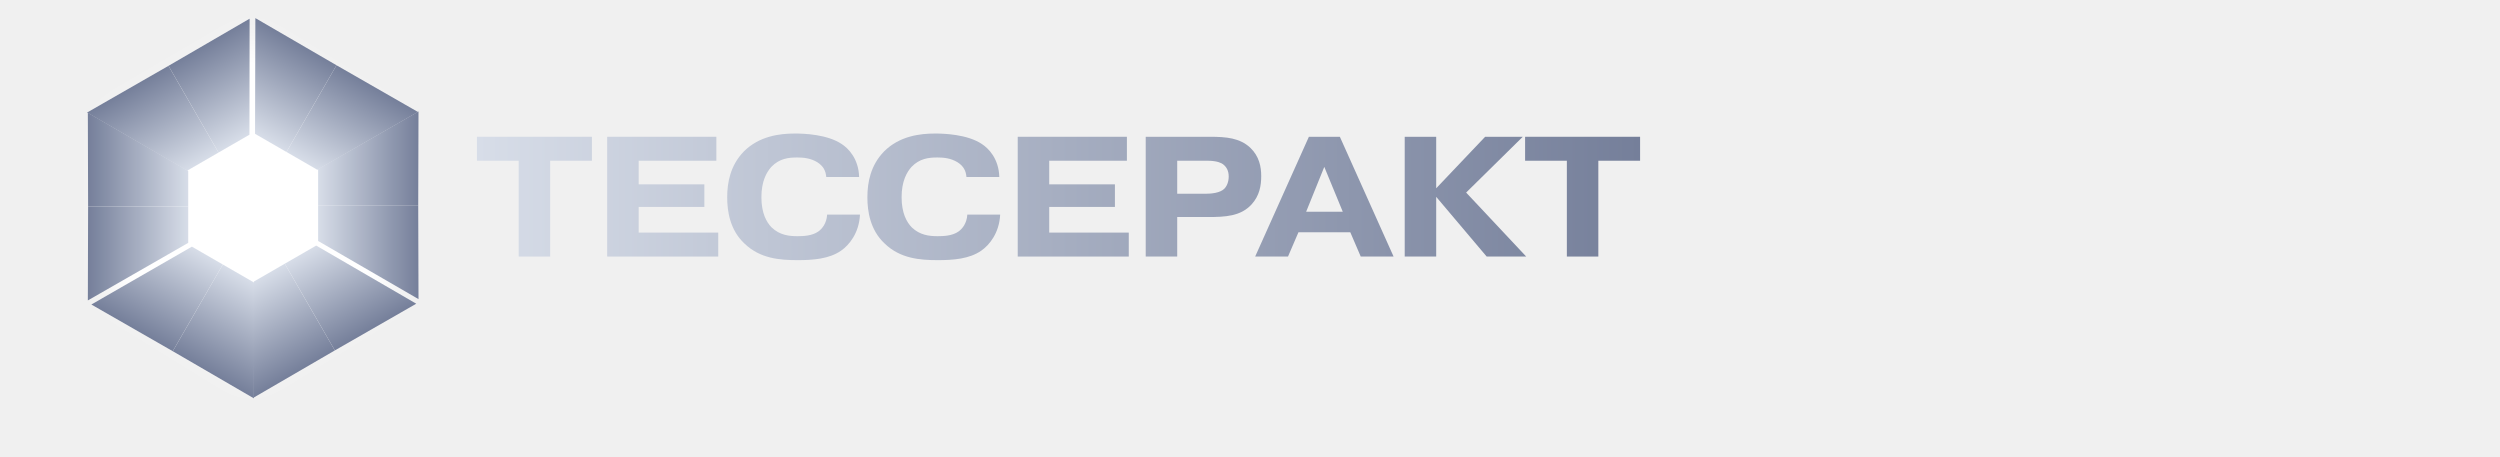
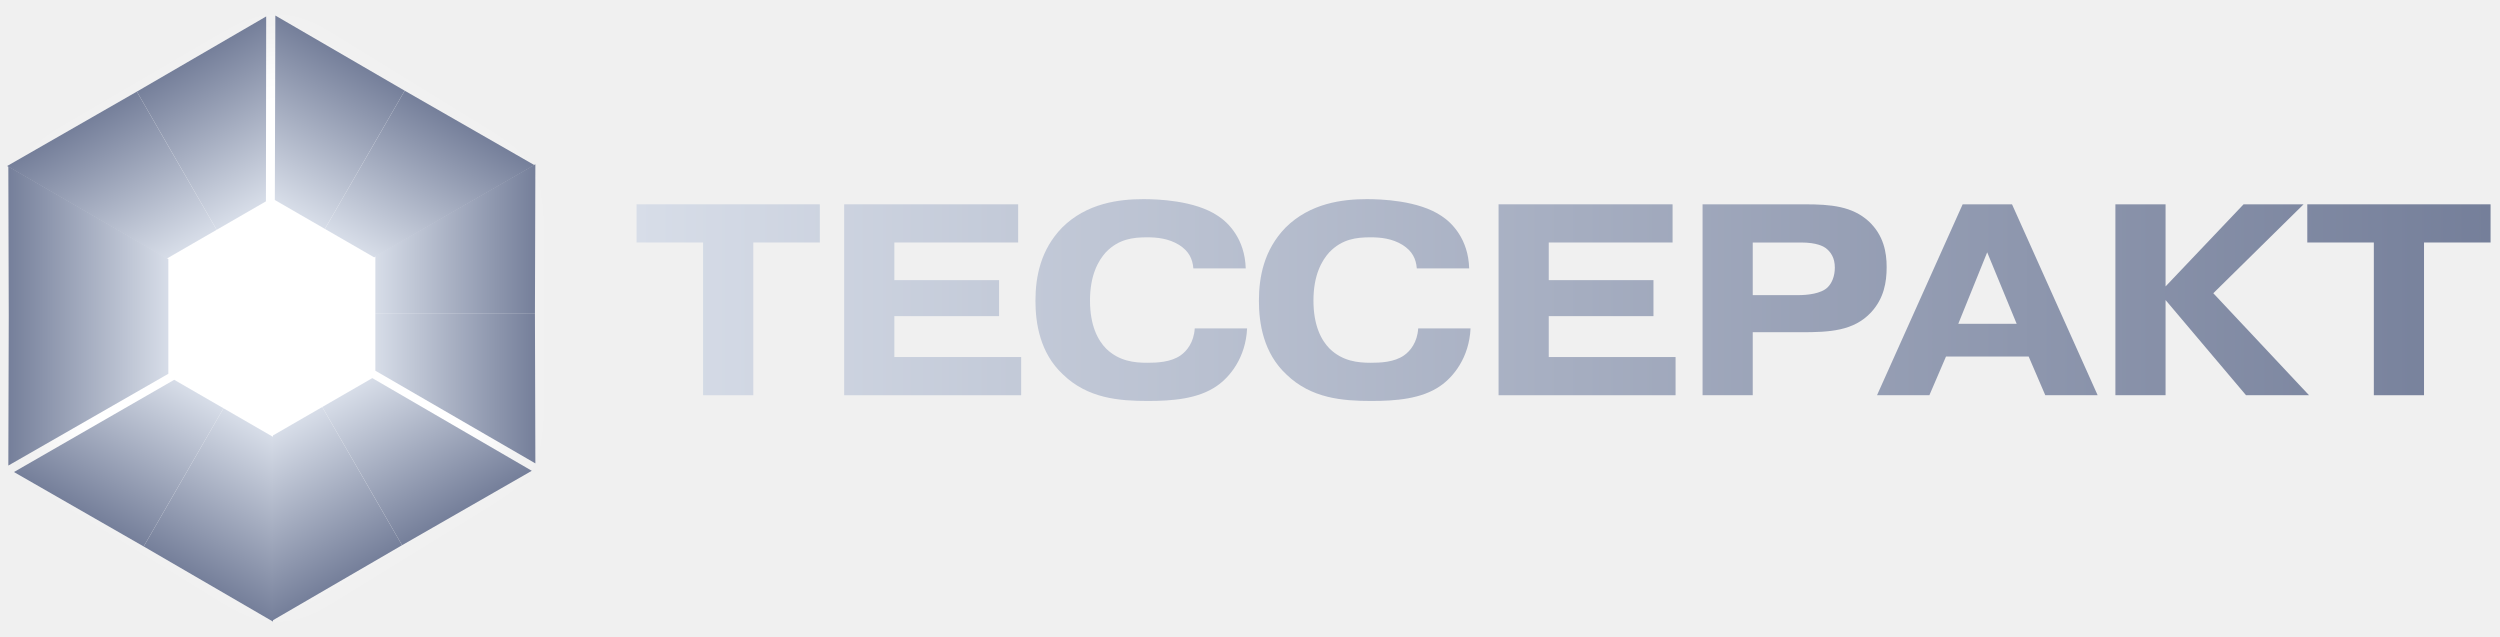
- <svg xmlns="http://www.w3.org/2000/svg" width="263" height="48" viewBox="0 0 263 48" fill="none">
-   <path d="M54.566 16.909V26.989H57.878V16.909H62.27V14.389H50.174V16.909H54.566Z" fill="url(#paint0_linear_1498_11640)" />
-   <path d="M67.188 19.393V16.909H75.36V14.389H63.876V26.989H75.558V24.469H67.188V21.769H74.1V19.393H67.188Z" fill="url(#paint1_linear_1498_11640)" />
-   <path d="M87.013 22.579C86.959 23.497 86.49 24.073 86.076 24.361C85.428 24.811 84.528 24.847 83.88 24.847C83.016 24.847 82.026 24.739 81.18 23.929C80.623 23.371 80.1 22.399 80.1 20.743C80.1 19.069 80.641 18.115 81.144 17.557C81.99 16.675 82.945 16.567 83.862 16.567C84.528 16.567 85.284 16.639 85.987 17.071C86.635 17.485 86.868 17.989 86.922 18.619H90.379C90.325 16.675 89.227 15.595 88.561 15.163C87.031 14.119 84.51 14.047 83.629 14.047C82.044 14.047 79.885 14.299 78.246 15.937C76.843 17.395 76.501 19.159 76.501 20.761C76.501 22.219 76.788 24.199 78.319 25.621C79.957 27.205 82.026 27.367 83.916 27.367C85.519 27.367 87.228 27.241 88.471 26.377C89.317 25.801 90.379 24.523 90.469 22.579H87.013Z" fill="url(#paint2_linear_1498_11640)" />
-   <path d="M101.761 22.579C101.707 23.497 101.239 24.073 100.825 24.361C100.177 24.811 99.277 24.847 98.629 24.847C97.765 24.847 96.775 24.739 95.929 23.929C95.371 23.371 94.849 22.399 94.849 20.743C94.849 19.069 95.389 18.115 95.893 17.557C96.739 16.675 97.693 16.567 98.611 16.567C99.277 16.567 100.033 16.639 100.735 17.071C101.383 17.485 101.617 17.989 101.671 18.619H105.127C105.073 16.675 103.975 15.595 103.309 15.163C101.779 14.119 99.259 14.047 98.377 14.047C96.793 14.047 94.633 14.299 92.995 15.937C91.591 17.395 91.249 19.159 91.249 20.761C91.249 22.219 91.537 24.199 93.067 25.621C94.705 27.205 96.775 27.367 98.665 27.367C100.267 27.367 101.977 27.241 103.219 26.377C104.065 25.801 105.127 24.523 105.217 22.579H101.761Z" fill="url(#paint3_linear_1498_11640)" />
-   <path d="M110.377 19.393V16.909H118.549V14.389H107.065V26.989H118.747V24.469H110.377V21.769H117.289V19.393H110.377Z" fill="url(#paint4_linear_1498_11640)" />
-   <path d="M123.842 16.909H127.028C128.09 16.909 128.522 17.179 128.648 17.269C129.008 17.539 129.26 17.935 129.26 18.565C129.26 19.141 129.062 19.591 128.792 19.861C128.36 20.293 127.442 20.383 126.83 20.383H123.842V16.909ZM120.53 14.389V26.989H123.842V22.831H127.064C128.882 22.831 130.502 22.759 131.654 21.517C132.5 20.599 132.68 19.537 132.68 18.529C132.68 17.557 132.482 16.441 131.51 15.523C130.412 14.515 129.008 14.389 127.28 14.389H120.53Z" fill="url(#paint5_linear_1498_11640)" />
-   <path d="M137.407 22.273L139.315 17.557L141.259 22.273H137.407ZM136.597 24.433H142.051L143.149 26.989H146.605L140.953 14.389H137.695L132.043 26.989H135.499L136.597 24.433Z" fill="url(#paint6_linear_1498_11640)" />
-   <path d="M151.088 19.807V14.389H147.776V26.989H151.088V20.707L156.398 26.989H160.556L154.238 20.257L160.196 14.389H156.236L151.088 19.807Z" fill="url(#paint7_linear_1498_11640)" />
-   <path d="M164.833 16.909V26.989H168.145V16.909H172.537V14.389H160.441V16.909H164.833Z" fill="url(#paint8_linear_1498_11640)" />
-   <g filter="url(#filter0_f_1498_11640)">
-     <path d="M11.475 12.675L26.475 3.906L41.475 13.137V30.675L26.475 39.906L11.475 30.675V12.675Z" fill="white" />
+ <svg xmlns="http://www.w3.org/2000/svg" width="165" height="42" viewBox="0 0 165 42" fill="none">
+   <path d="M46.405 16.005V26.085H49.717V16.005H54.109V13.485H42.013V16.005H46.405Z" fill="url(#paint0_linear_2352_19781)" />
+   <path d="M59.027 18.489V16.005H67.199V13.485H55.715V26.085H67.397V23.565H59.027V20.865H65.939V18.489H59.027Z" fill="url(#paint1_linear_2352_19781)" />
+   <path d="M78.852 21.675C78.798 22.593 78.33 23.169 77.916 23.457C77.268 23.907 76.368 23.943 75.72 23.943C74.856 23.943 73.866 23.835 73.02 23.025C72.462 22.467 71.94 21.495 71.94 19.839C71.94 18.165 72.48 17.211 72.984 16.653C73.83 15.771 74.784 15.663 75.702 15.663C76.368 15.663 77.124 15.735 77.826 16.167C78.474 16.581 78.708 17.085 78.762 17.715H82.218C82.164 15.771 81.066 14.691 80.4 14.259C78.87 13.215 76.35 13.143 75.468 13.143C73.884 13.143 71.724 13.395 70.086 15.033C68.682 16.491 68.34 18.255 68.34 19.857C68.34 21.315 68.628 23.295 70.158 24.717C71.796 26.301 73.866 26.463 75.756 26.463C77.358 26.463 79.068 26.337 80.31 25.473C81.156 24.897 82.218 23.619 82.308 21.675H78.852Z" fill="url(#paint2_linear_2352_19781)" />
+   <path d="M93.6 21.675C93.546 22.593 93.078 23.169 92.664 23.457C92.016 23.907 91.116 23.943 90.468 23.943C89.604 23.943 88.614 23.835 87.768 23.025C87.21 22.467 86.688 21.495 86.688 19.839C86.688 18.165 87.228 17.211 87.732 16.653C88.578 15.771 89.532 15.663 90.45 15.663C91.116 15.663 91.872 15.735 92.574 16.167C93.222 16.581 93.456 17.085 93.51 17.715H96.966C96.912 15.771 95.814 14.691 95.148 14.259C93.618 13.215 91.098 13.143 90.216 13.143C88.632 13.143 86.472 13.395 84.834 15.033C83.43 16.491 83.088 18.255 83.088 19.857C83.088 21.315 83.376 23.295 84.906 24.717C86.544 26.301 88.614 26.463 90.504 26.463C92.106 26.463 93.816 26.337 95.058 25.473C95.904 24.897 96.966 23.619 97.056 21.675H93.6Z" fill="url(#paint3_linear_2352_19781)" />
+   <path d="M102.217 18.489V16.005H110.389V13.485H98.905V26.085H110.587V23.565H102.217V20.865H109.129V18.489H102.217Z" fill="url(#paint4_linear_2352_19781)" />
+   <path d="M115.681 16.005H118.867C119.929 16.005 120.361 16.275 120.487 16.365C120.847 16.635 121.099 17.031 121.099 17.661C121.099 18.237 120.901 18.687 120.631 18.957C120.199 19.389 119.281 19.479 118.669 19.479H115.681V16.005ZM112.369 13.485V26.085H115.681V21.927H118.903C120.721 21.927 122.341 21.855 123.493 20.613C124.339 19.695 124.519 18.633 124.519 17.625C124.519 16.653 124.321 15.537 123.349 14.619C122.251 13.611 120.847 13.485 119.119 13.485H112.369Z" fill="url(#paint5_linear_2352_19781)" />
+   <path d="M129.247 21.369L131.155 16.653L133.099 21.369H129.247ZM128.437 23.529H133.891L134.989 26.085H138.445L132.793 13.485H129.535L123.883 26.085H127.339L128.437 23.529Z" fill="url(#paint6_linear_2352_19781)" />
+   <path d="M142.928 18.903V13.485H139.616V26.085H142.928V19.803L148.238 26.085H152.396L146.078 19.353L152.036 13.485H148.076L142.928 18.903Z" fill="url(#paint7_linear_2352_19781)" />
+   <path d="M156.673 16.005V26.085H159.985V16.005H164.377V13.485H152.281V16.005H156.673Z" fill="url(#paint8_linear_2352_19781)" />
+   <g filter="url(#filter0_f_2352_19781)">
+     <path d="M3.314 11.769L18.314 3L33.314 12.231V29.769L18.314 39L3.314 29.769V11.769Z" fill="white" />
  </g>
-   <path d="M33.465 17.78L44.026 11.723L43.998 21.595H33.465V17.78Z" fill="url(#paint9_linear_1498_11640)" />
-   <path d="M33.465 25.35L44.026 31.467L43.998 21.595H33.465V25.35Z" fill="url(#paint10_linear_1498_11640)" />
-   <path d="M26.83 14.08L26.864 1.905L35.4 6.865L30.134 15.987L26.83 14.08Z" fill="url(#paint11_linear_1498_11640)" />
-   <path d="M33.386 17.864L43.964 11.777L35.4 6.865L30.134 15.987L33.386 17.864Z" fill="url(#paint12_linear_1498_11640)" />
-   <path d="M19.687 17.956L9.16 11.839L17.724 6.926L22.99 16.048L19.687 17.956Z" fill="url(#paint13_linear_1498_11640)" />
-   <path d="M26.242 14.171L26.259 1.966L17.724 6.926L22.99 16.048L26.242 14.171Z" fill="url(#paint14_linear_1498_11640)" />
-   <path d="M19.802 25.548L9.241 31.605L9.269 21.733L19.802 21.733L19.802 25.548Z" fill="url(#paint15_linear_1498_11640)" />
-   <path d="M19.802 17.978L9.241 11.861L9.269 21.733L19.802 21.733L19.802 17.978Z" fill="url(#paint16_linear_1498_11640)" />
-   <path d="M26.744 29.733L26.71 41.907L18.174 36.947L23.441 27.826L26.744 29.733Z" fill="url(#paint17_linear_1498_11640)" />
-   <path d="M20.189 25.948L9.611 32.035L18.174 36.947L23.441 27.826L20.189 25.948Z" fill="url(#paint18_linear_1498_11640)" />
-   <path d="M33.263 25.834L43.789 31.95L35.226 36.863L29.959 27.741L33.263 25.834Z" fill="url(#paint19_linear_1498_11640)" />
-   <path d="M26.707 29.618L26.69 41.823L35.226 36.863L29.959 27.741L26.707 29.618Z" fill="url(#paint20_linear_1498_11640)" />
+   <path d="M24.773 16.898L35.334 10.84L35.306 20.712H24.773V16.898Z" fill="url(#paint9_linear_2352_19781)" />
+   <path d="M24.773 24.467L35.334 30.584L35.306 20.712H24.773V24.467Z" fill="url(#paint10_linear_2352_19781)" />
+   <path d="M18.139 13.201L18.173 1.026L26.709 5.986L21.443 15.108L18.139 13.201Z" fill="url(#paint11_linear_2352_19781)" />
+   <path d="M24.695 16.985L35.273 10.898L26.709 5.986L21.443 15.108L24.695 16.985Z" fill="url(#paint12_linear_2352_19781)" />
+   <path d="M10.995 17.075L0.469 10.958L9.032 6.046L14.299 15.167L10.995 17.075Z" fill="url(#paint13_linear_2352_19781)" />
+   <path d="M17.551 13.29L17.568 1.085L9.032 6.046L14.299 15.167L17.551 13.29Z" fill="url(#paint14_linear_2352_19781)" />
+   <path d="M11.111 24.669L0.55 30.727L0.578 20.854H11.111V24.669Z" fill="url(#paint15_linear_2352_19781)" />
+   <path d="M11.111 17.099L0.55 10.982L0.578 20.854H11.111V17.099Z" fill="url(#paint16_linear_2352_19781)" />
+   <path d="M18.053 28.852L18.019 41.027L9.483 36.067L14.75 26.945L18.053 28.852Z" fill="url(#paint17_linear_2352_19781)" />
+   <path d="M11.498 25.067L0.92 31.154L9.483 36.067L14.75 26.945L11.498 25.067Z" fill="url(#paint18_linear_2352_19781)" />
+   <path d="M24.572 24.955L35.098 31.072L26.535 35.984L21.268 26.862L24.572 24.955Z" fill="url(#paint19_linear_2352_19781)" />
+   <path d="M18.017 28.739L17.999 40.944L26.535 35.984L21.268 26.862L18.017 28.739Z" fill="url(#paint20_linear_2352_19781)" />
  <defs>
-     <filter id="filter0_f_1498_11640" x="8.475" y="0.906" width="36" height="42" filterUnits="userSpaceOnUse" color-interpolation-filters="sRGB">
+     <filter id="filter0_f_2352_19781" x="0.314" y="0" width="36" height="42" filterUnits="userSpaceOnUse" color-interpolation-filters="sRGB">
      <feFlood flood-opacity="0" result="BackgroundImageFix" />
      <feBlend mode="normal" in="SourceGraphic" in2="BackgroundImageFix" result="shape" />
-       <feGaussianBlur stdDeviation="1.5" result="effect1_foregroundBlur_1498_11640" />
+       <feGaussianBlur stdDeviation="1.5" result="effect1_foregroundBlur_2352_19781" />
    </filter>
-     <linearGradient id="paint0_linear_1498_11640" x1="50.174" y1="20.707" x2="172.537" y2="20.707" gradientUnits="userSpaceOnUse">
+     <linearGradient id="paint0_linear_2352_19781" x1="42.013" y1="19.803" x2="164.377" y2="19.803" gradientUnits="userSpaceOnUse">
      <stop stop-color="#D7DDE8" />
      <stop offset="1" stop-color="#757F9A" />
    </linearGradient>
-     <linearGradient id="paint1_linear_1498_11640" x1="50.174" y1="20.707" x2="172.537" y2="20.707" gradientUnits="userSpaceOnUse">
+     <linearGradient id="paint1_linear_2352_19781" x1="42.013" y1="19.803" x2="164.377" y2="19.803" gradientUnits="userSpaceOnUse">
      <stop stop-color="#D7DDE8" />
      <stop offset="1" stop-color="#757F9A" />
    </linearGradient>
-     <linearGradient id="paint2_linear_1498_11640" x1="50.174" y1="20.707" x2="172.537" y2="20.707" gradientUnits="userSpaceOnUse">
+     <linearGradient id="paint2_linear_2352_19781" x1="42.013" y1="19.803" x2="164.377" y2="19.803" gradientUnits="userSpaceOnUse">
      <stop stop-color="#D7DDE8" />
      <stop offset="1" stop-color="#757F9A" />
    </linearGradient>
-     <linearGradient id="paint3_linear_1498_11640" x1="50.174" y1="20.707" x2="172.537" y2="20.707" gradientUnits="userSpaceOnUse">
+     <linearGradient id="paint3_linear_2352_19781" x1="42.013" y1="19.803" x2="164.377" y2="19.803" gradientUnits="userSpaceOnUse">
      <stop stop-color="#D7DDE8" />
      <stop offset="1" stop-color="#757F9A" />
    </linearGradient>
-     <linearGradient id="paint4_linear_1498_11640" x1="50.174" y1="20.707" x2="172.537" y2="20.707" gradientUnits="userSpaceOnUse">
+     <linearGradient id="paint4_linear_2352_19781" x1="42.013" y1="19.803" x2="164.377" y2="19.803" gradientUnits="userSpaceOnUse">
      <stop stop-color="#D7DDE8" />
      <stop offset="1" stop-color="#757F9A" />
    </linearGradient>
-     <linearGradient id="paint5_linear_1498_11640" x1="50.174" y1="20.707" x2="172.537" y2="20.707" gradientUnits="userSpaceOnUse">
+     <linearGradient id="paint5_linear_2352_19781" x1="42.013" y1="19.803" x2="164.377" y2="19.803" gradientUnits="userSpaceOnUse">
      <stop stop-color="#D7DDE8" />
      <stop offset="1" stop-color="#757F9A" />
    </linearGradient>
-     <linearGradient id="paint6_linear_1498_11640" x1="50.174" y1="20.707" x2="172.537" y2="20.707" gradientUnits="userSpaceOnUse">
+     <linearGradient id="paint6_linear_2352_19781" x1="42.013" y1="19.803" x2="164.377" y2="19.803" gradientUnits="userSpaceOnUse">
      <stop stop-color="#D7DDE8" />
      <stop offset="1" stop-color="#757F9A" />
    </linearGradient>
-     <linearGradient id="paint7_linear_1498_11640" x1="50.174" y1="20.707" x2="172.537" y2="20.707" gradientUnits="userSpaceOnUse">
+     <linearGradient id="paint7_linear_2352_19781" x1="42.013" y1="19.803" x2="164.377" y2="19.803" gradientUnits="userSpaceOnUse">
      <stop stop-color="#D7DDE8" />
      <stop offset="1" stop-color="#757F9A" />
    </linearGradient>
-     <linearGradient id="paint8_linear_1498_11640" x1="50.174" y1="20.707" x2="172.537" y2="20.707" gradientUnits="userSpaceOnUse">
+     <linearGradient id="paint8_linear_2352_19781" x1="42.013" y1="19.803" x2="164.377" y2="19.803" gradientUnits="userSpaceOnUse">
      <stop stop-color="#D7DDE8" />
      <stop offset="1" stop-color="#757F9A" />
    </linearGradient>
-     <linearGradient id="paint9_linear_1498_11640" x1="33.465" y1="21.595" x2="44.026" y2="21.595" gradientUnits="userSpaceOnUse">
+     <linearGradient id="paint9_linear_2352_19781" x1="24.773" y1="20.712" x2="35.334" y2="20.712" gradientUnits="userSpaceOnUse">
      <stop stop-color="#D7DDE8" />
      <stop offset="1" stop-color="#757F9A" />
    </linearGradient>
-     <linearGradient id="paint10_linear_1498_11640" x1="33.465" y1="21.595" x2="44.026" y2="21.595" gradientUnits="userSpaceOnUse">
+     <linearGradient id="paint10_linear_2352_19781" x1="24.773" y1="20.712" x2="35.334" y2="20.712" gradientUnits="userSpaceOnUse">
      <stop stop-color="#D7DDE8" />
      <stop offset="1" stop-color="#757F9A" />
    </linearGradient>
-     <linearGradient id="paint11_linear_1498_11640" x1="30.134" y1="15.987" x2="35.414" y2="6.841" gradientUnits="userSpaceOnUse">
+     <linearGradient id="paint11_linear_2352_19781" x1="21.443" y1="15.108" x2="26.723" y2="5.962" gradientUnits="userSpaceOnUse">
      <stop stop-color="#D7DDE8" />
      <stop offset="1" stop-color="#757F9A" />
    </linearGradient>
-     <linearGradient id="paint12_linear_1498_11640" x1="30.134" y1="15.987" x2="35.414" y2="6.841" gradientUnits="userSpaceOnUse">
+     <linearGradient id="paint12_linear_2352_19781" x1="21.443" y1="15.108" x2="26.723" y2="5.962" gradientUnits="userSpaceOnUse">
      <stop stop-color="#D7DDE8" />
      <stop offset="1" stop-color="#757F9A" />
    </linearGradient>
-     <linearGradient id="paint13_linear_1498_11640" x1="22.99" y1="16.048" x2="17.71" y2="6.902" gradientUnits="userSpaceOnUse">
+     <linearGradient id="paint13_linear_2352_19781" x1="14.299" y1="15.167" x2="9.018" y2="6.022" gradientUnits="userSpaceOnUse">
      <stop stop-color="#D7DDE8" />
      <stop offset="1" stop-color="#757F9A" />
    </linearGradient>
-     <linearGradient id="paint14_linear_1498_11640" x1="22.99" y1="16.048" x2="17.71" y2="6.902" gradientUnits="userSpaceOnUse">
+     <linearGradient id="paint14_linear_2352_19781" x1="14.299" y1="15.167" x2="9.018" y2="6.022" gradientUnits="userSpaceOnUse">
      <stop stop-color="#D7DDE8" />
      <stop offset="1" stop-color="#757F9A" />
    </linearGradient>
-     <linearGradient id="paint15_linear_1498_11640" x1="19.802" y1="21.733" x2="9.241" y2="21.733" gradientUnits="userSpaceOnUse">
+     <linearGradient id="paint15_linear_2352_19781" x1="11.111" y1="20.854" x2="0.55" y2="20.854" gradientUnits="userSpaceOnUse">
      <stop stop-color="#D7DDE8" />
      <stop offset="1" stop-color="#757F9A" />
    </linearGradient>
-     <linearGradient id="paint16_linear_1498_11640" x1="19.802" y1="21.733" x2="9.241" y2="21.733" gradientUnits="userSpaceOnUse">
+     <linearGradient id="paint16_linear_2352_19781" x1="11.111" y1="20.854" x2="0.55" y2="20.854" gradientUnits="userSpaceOnUse">
      <stop stop-color="#D7DDE8" />
      <stop offset="1" stop-color="#757F9A" />
    </linearGradient>
-     <linearGradient id="paint17_linear_1498_11640" x1="23.441" y1="27.826" x2="18.16" y2="36.971" gradientUnits="userSpaceOnUse">
+     <linearGradient id="paint17_linear_2352_19781" x1="14.75" y1="26.945" x2="9.47" y2="36.09" gradientUnits="userSpaceOnUse">
      <stop stop-color="#D7DDE8" />
      <stop offset="1" stop-color="#757F9A" />
    </linearGradient>
-     <linearGradient id="paint18_linear_1498_11640" x1="23.441" y1="27.826" x2="18.16" y2="36.971" gradientUnits="userSpaceOnUse">
+     <linearGradient id="paint18_linear_2352_19781" x1="14.75" y1="26.945" x2="9.47" y2="36.09" gradientUnits="userSpaceOnUse">
      <stop stop-color="#D7DDE8" />
      <stop offset="1" stop-color="#757F9A" />
    </linearGradient>
-     <linearGradient id="paint19_linear_1498_11640" x1="29.959" y1="27.741" x2="35.239" y2="36.887" gradientUnits="userSpaceOnUse">
+     <linearGradient id="paint19_linear_2352_19781" x1="21.268" y1="26.862" x2="26.549" y2="36.008" gradientUnits="userSpaceOnUse">
      <stop stop-color="#D7DDE8" />
      <stop offset="1" stop-color="#757F9A" />
    </linearGradient>
-     <linearGradient id="paint20_linear_1498_11640" x1="29.959" y1="27.741" x2="35.239" y2="36.887" gradientUnits="userSpaceOnUse">
+     <linearGradient id="paint20_linear_2352_19781" x1="21.268" y1="26.862" x2="26.549" y2="36.008" gradientUnits="userSpaceOnUse">
      <stop stop-color="#D7DDE8" />
      <stop offset="1" stop-color="#757F9A" />
    </linearGradient>
  </defs>
</svg>
